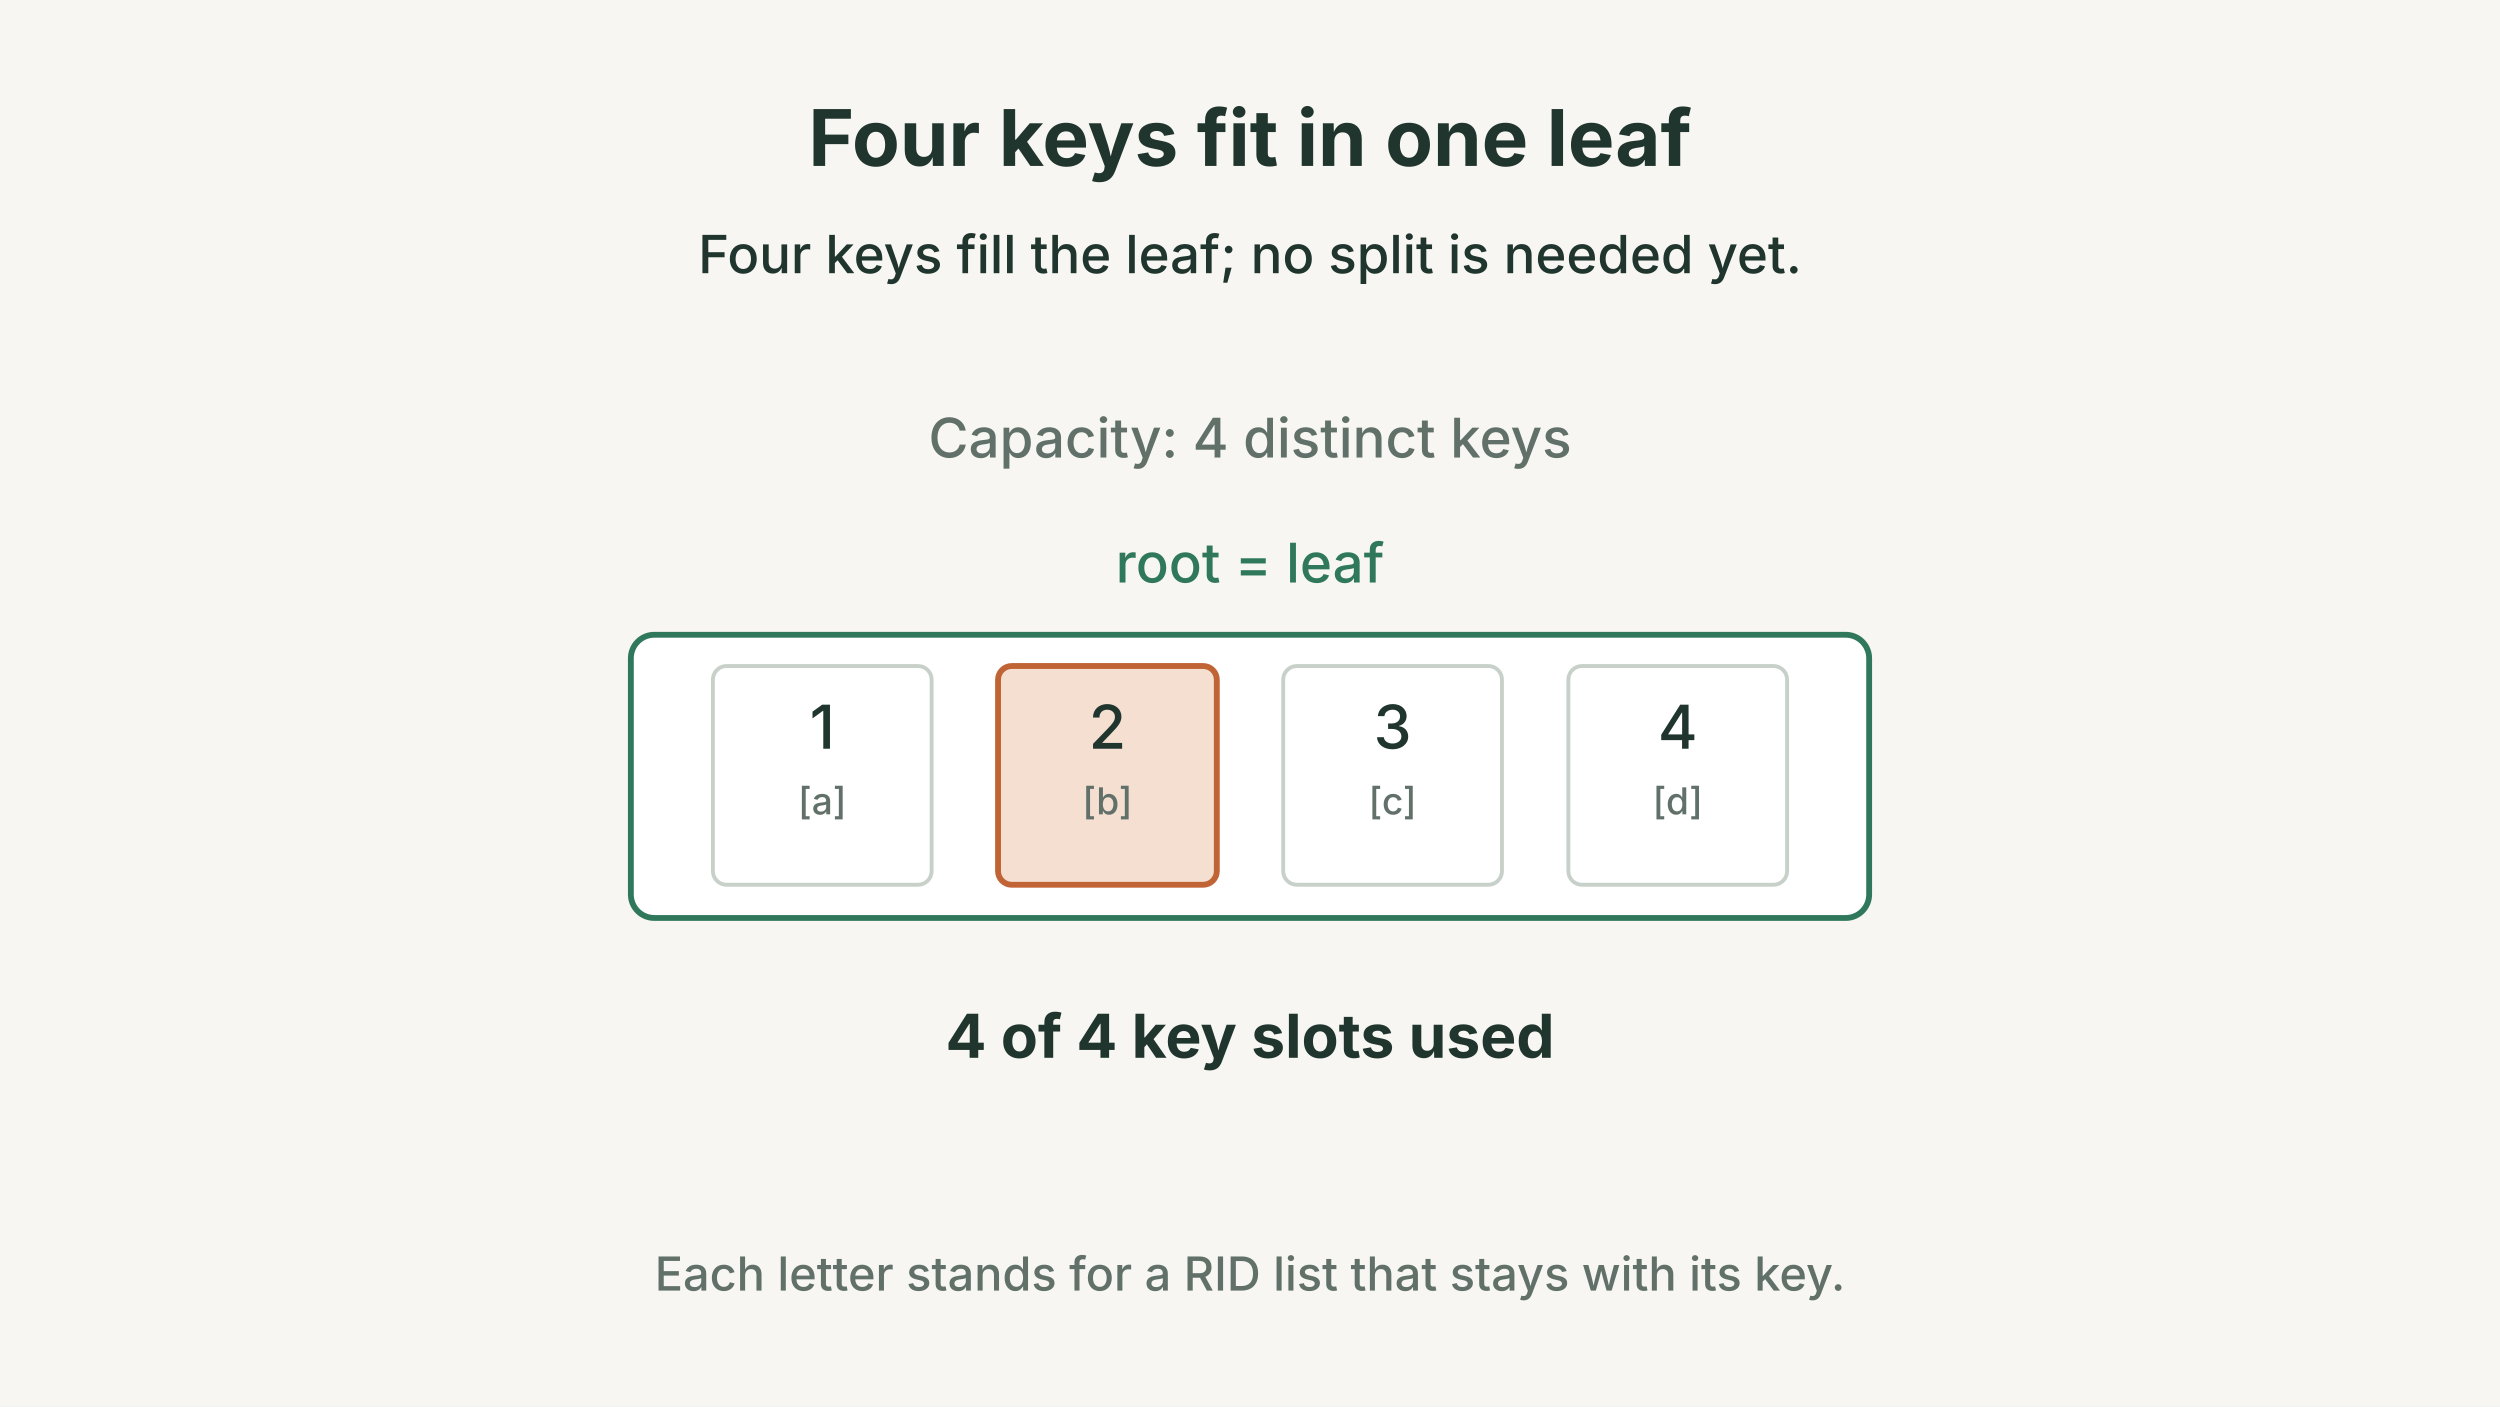
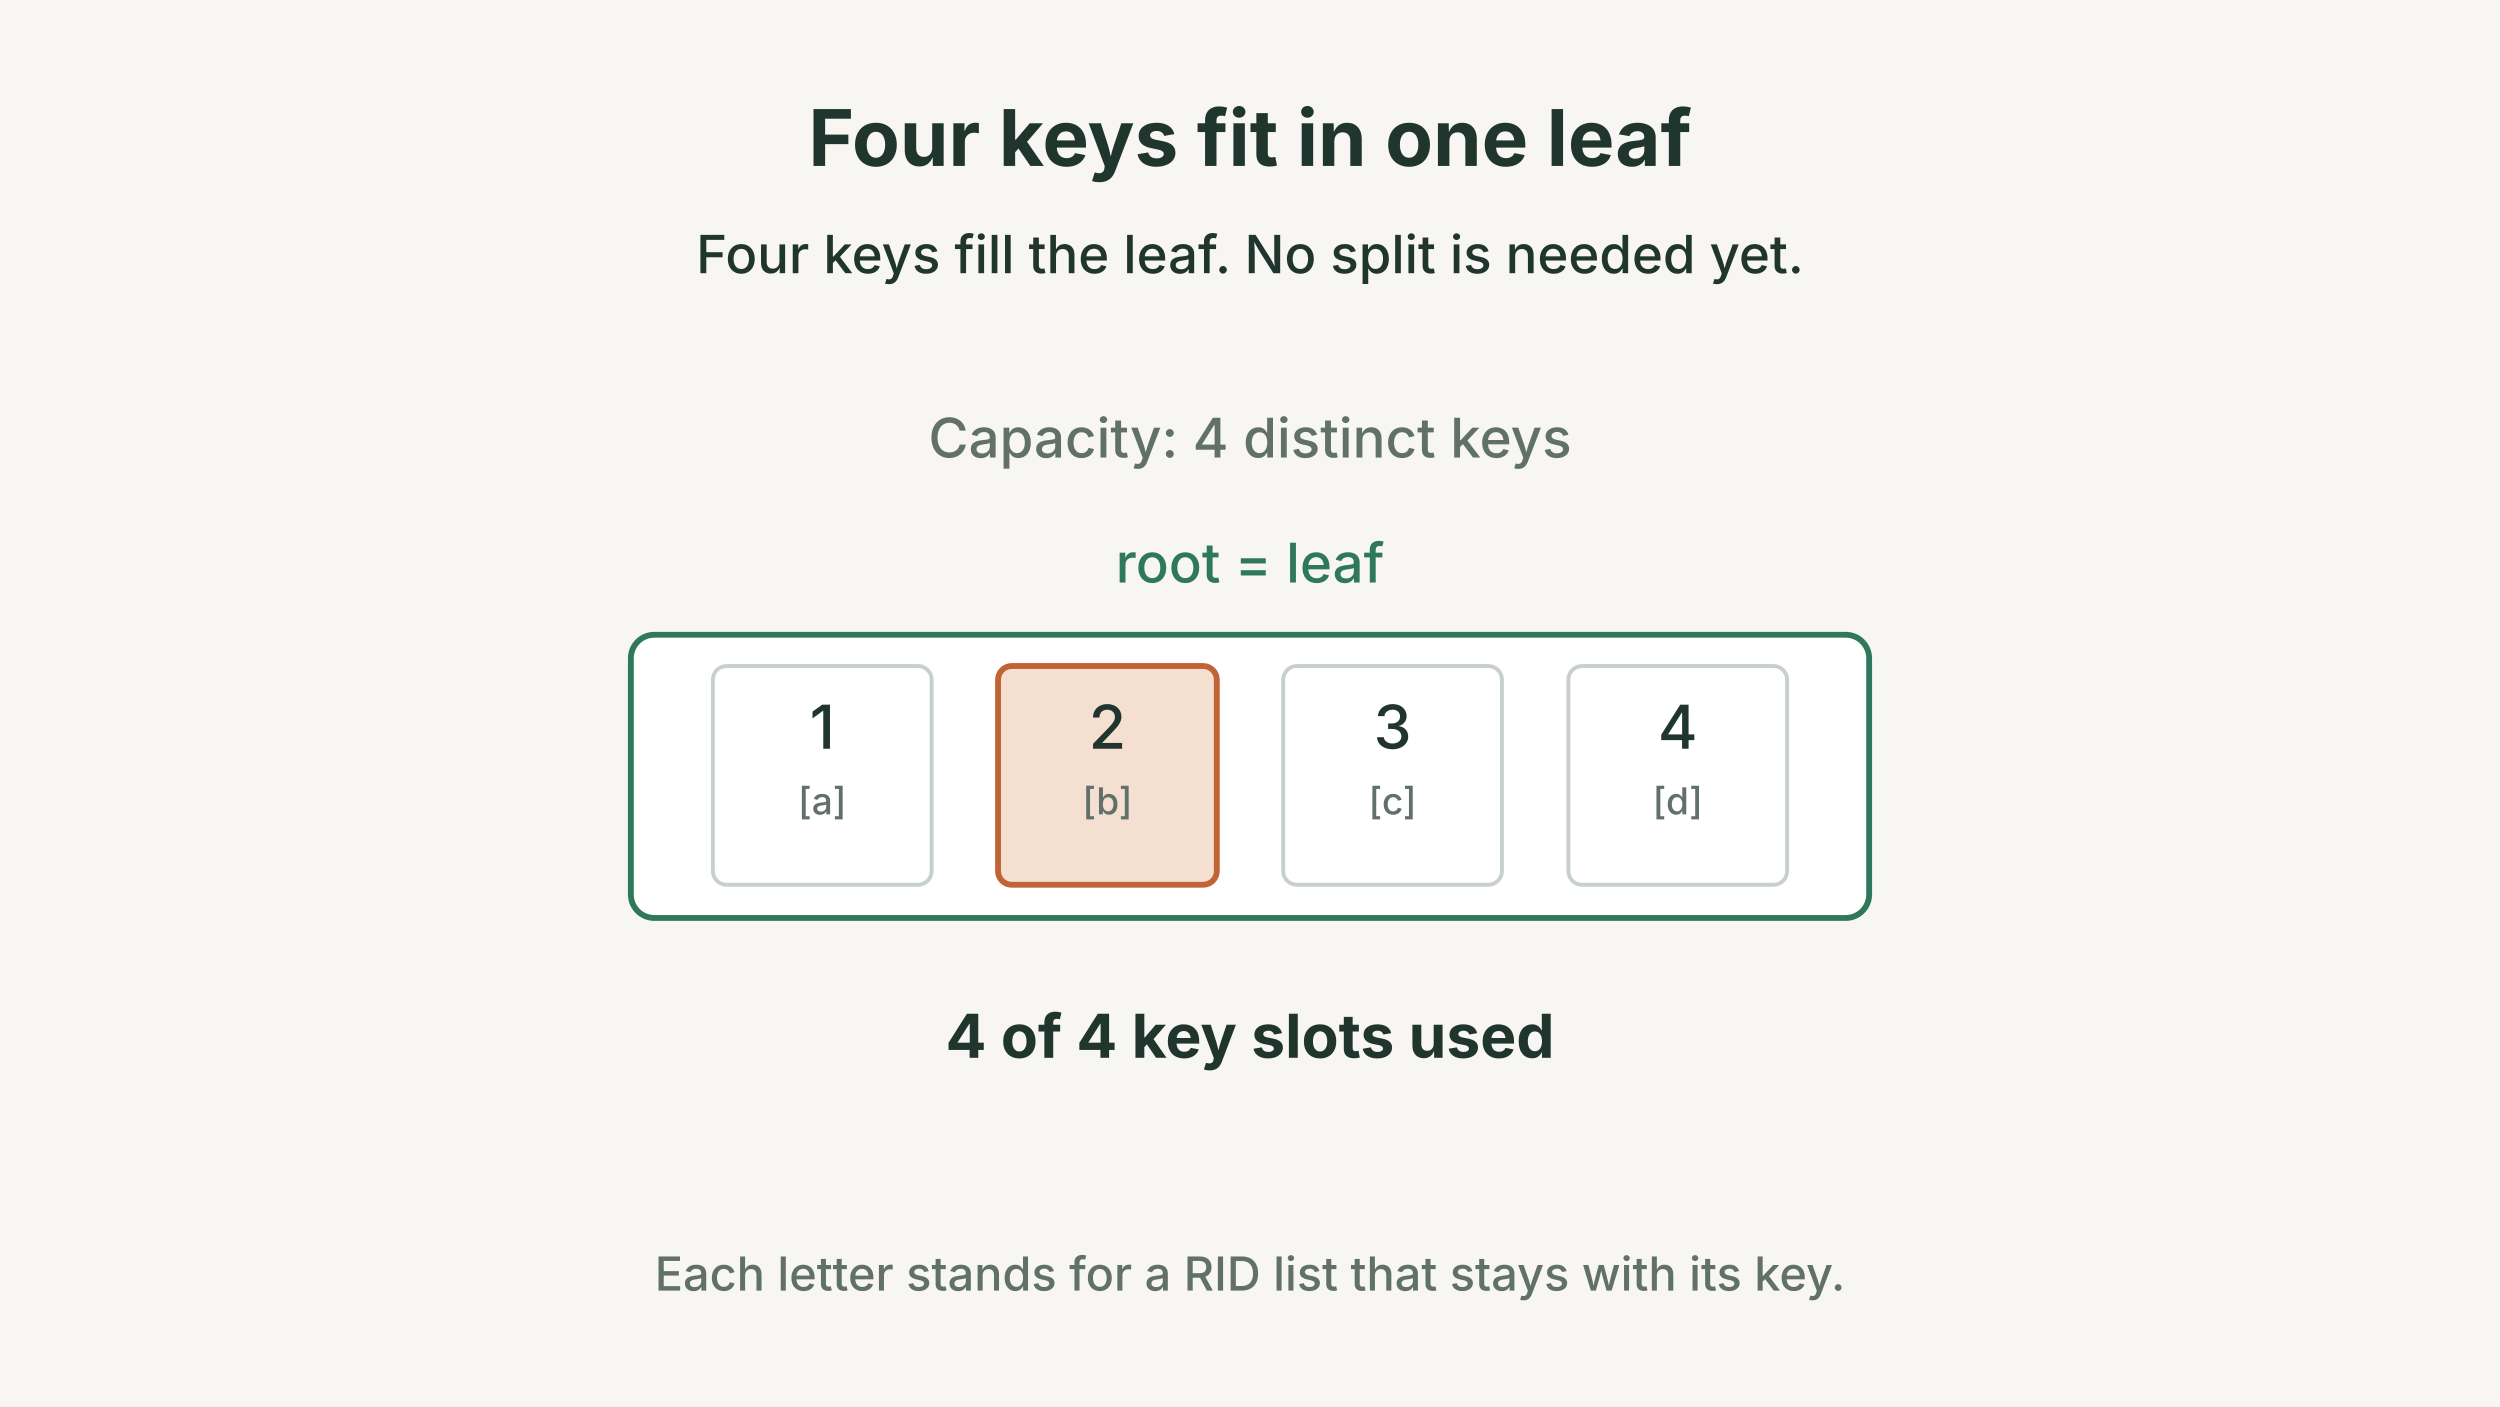
<svg xmlns="http://www.w3.org/2000/svg" viewBox="0 0 1280 720" role="img" aria-labelledby="title desc" font-family="-apple-system, BlinkMacSystemFont, Segoe UI, sans-serif">
  <rect width="1280" height="720" fill="#f7f6f2" />
  <text x="640" y="70" fill="#20352e" font-size="40" text-anchor="middle" font-weight="650" dominant-baseline="middle">Four keys fit in one leaf</text>
-   <text x="640" y="130" fill="#20352e" font-size="27" text-anchor="middle" font-weight="500" dominant-baseline="middle">Four keys fill the leaf; no split is needed yet.</text>
+   <text x="640" y="130" fill="#20352e" font-size="27" text-anchor="middle" font-weight="500" dominant-baseline="middle">Four keys fill the leaf. No split is needed yet.</text>
  <text x="640" y="224" fill="#61716a" font-size="28" text-anchor="middle" font-weight="500" dominant-baseline="middle">Capacity: 4 distinct keys</text>
  <text x="640" y="288" fill="#30785b" font-size="28" text-anchor="middle" font-weight="500" dominant-baseline="middle">root = leaf</text>
  <rect x="323" y="325" width="634" height="145" rx="12" fill="#ffffff" stroke="#30785b" stroke-width="3" />
  <rect x="365" y="341" width="112" height="112" rx="7" fill="#f7f6f2" stroke="#c8d1c9" stroke-width="1" />
  <rect x="511" y="341" width="112" height="112" rx="7" fill="#f7f6f2" stroke="#c8d1c9" stroke-width="1" />
  <rect x="657" y="341" width="112" height="112" rx="7" fill="#f7f6f2" stroke="#c8d1c9" stroke-width="1" />
  <rect x="803" y="341" width="112" height="112" rx="7" fill="#f7f6f2" stroke="#c8d1c9" stroke-width="1" />
  <rect x="365" y="341" width="112" height="112" rx="7" fill="#ffffff" stroke="#c8d1c9" stroke-width="2" />
  <text x="421" y="372" fill="#20352e" font-size="31" text-anchor="middle" font-weight="500" dominant-baseline="middle">1</text>
  <text x="421" y="410" fill="#61716a" font-size="19" text-anchor="middle" font-weight="500" dominant-baseline="middle">[a]</text>
  <rect x="511" y="341" width="112" height="112" rx="7" fill="#f4dfd1" stroke="#c06335" stroke-width="3" />
  <text x="567" y="372" fill="#20352e" font-size="31" text-anchor="middle" font-weight="500" dominant-baseline="middle">2</text>
  <text x="567" y="410" fill="#61716a" font-size="19" text-anchor="middle" font-weight="500" dominant-baseline="middle">[b]</text>
  <rect x="657" y="341" width="112" height="112" rx="7" fill="#ffffff" stroke="#c8d1c9" stroke-width="2" />
  <text x="713" y="372" fill="#20352e" font-size="31" text-anchor="middle" font-weight="500" dominant-baseline="middle">3</text>
  <text x="713" y="410" fill="#61716a" font-size="19" text-anchor="middle" font-weight="500" dominant-baseline="middle">[c]</text>
  <rect x="803" y="341" width="112" height="112" rx="7" fill="#ffffff" stroke="#c8d1c9" stroke-width="2" />
  <text x="859" y="372" fill="#20352e" font-size="31" text-anchor="middle" font-weight="500" dominant-baseline="middle">4</text>
  <text x="859" y="410" fill="#61716a" font-size="19" text-anchor="middle" font-weight="500" dominant-baseline="middle">[d]</text>
  <text x="640" y="530" fill="#20352e" font-size="31" text-anchor="middle" font-weight="650" dominant-baseline="middle">4 of 4 key slots used</text>
  <text x="640" y="652" fill="#61716a" font-size="24" text-anchor="middle" font-weight="500" dominant-baseline="middle">Each letter stands for a RID list that stays with its key.</text>
</svg>
